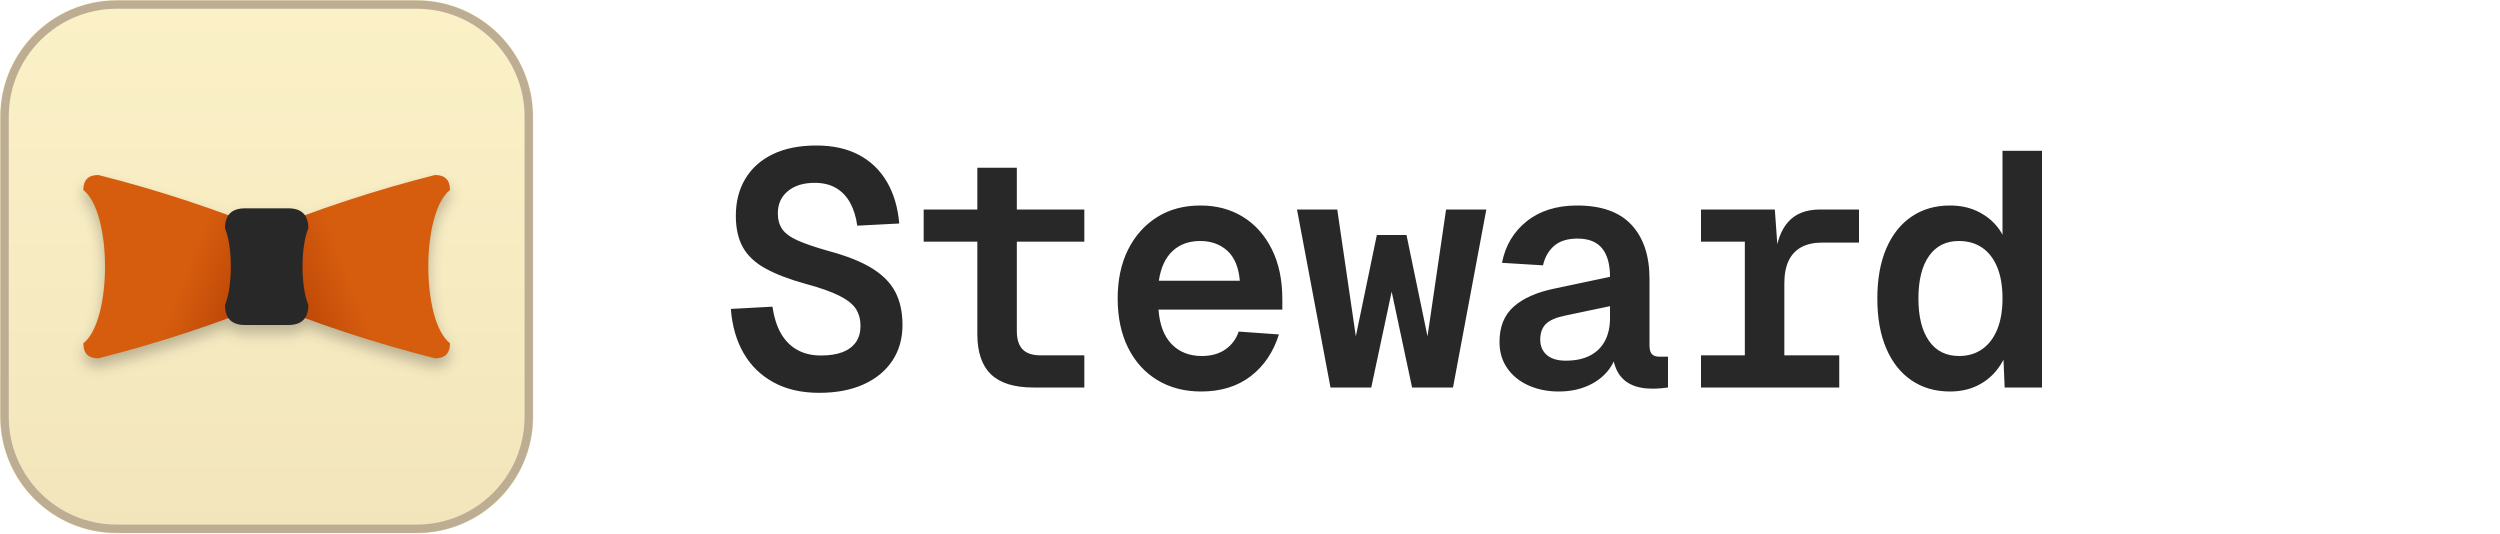
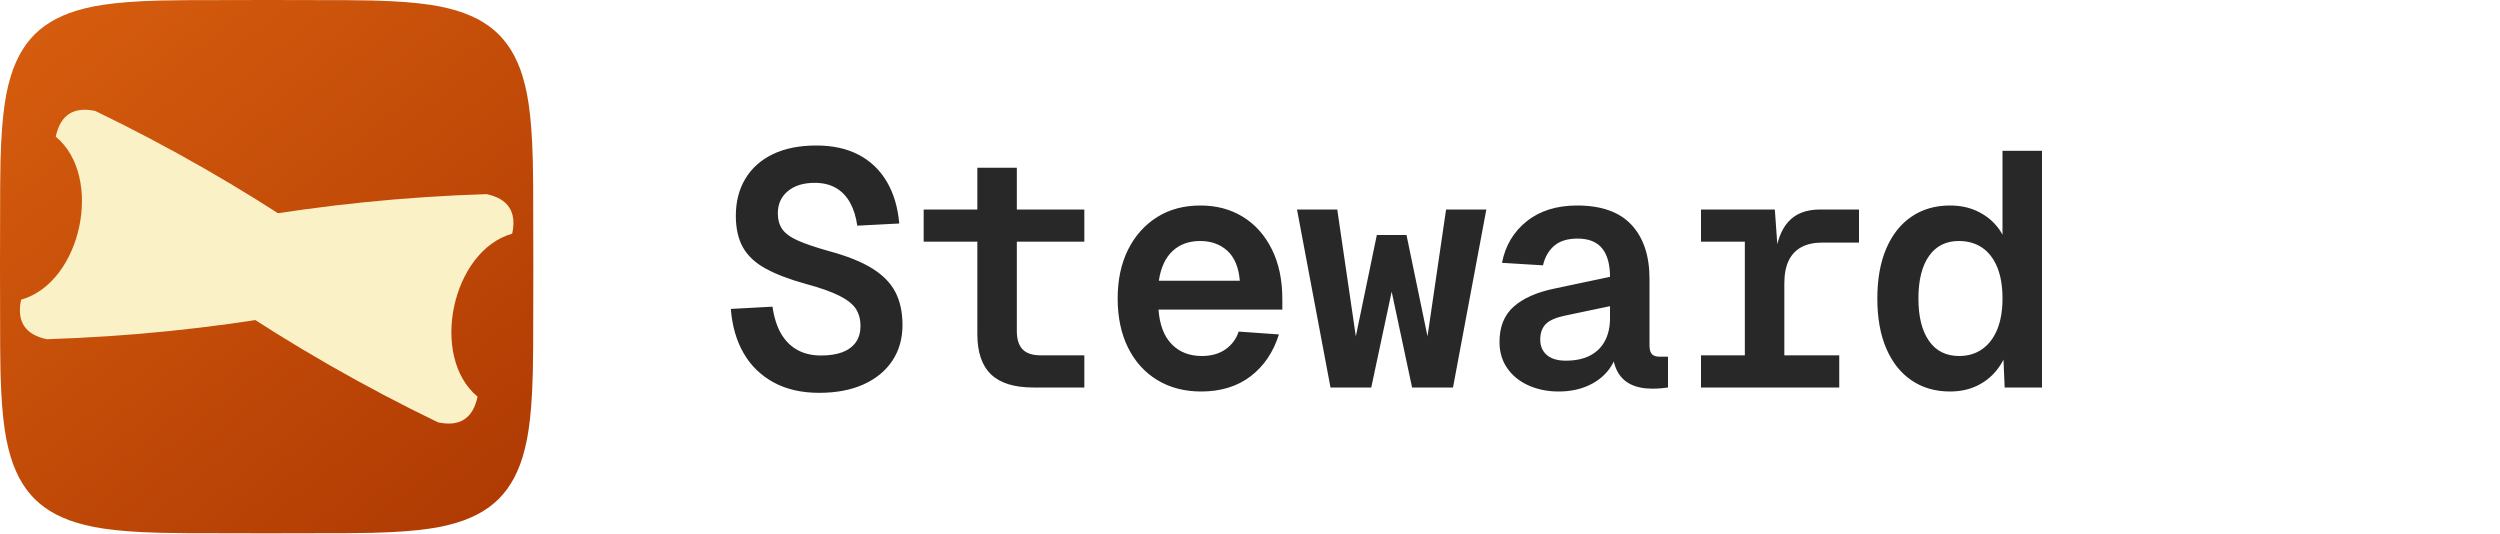
<svg xmlns="http://www.w3.org/2000/svg" width="300" height="64" viewBox="0 0 300 64">
  <defs>
-     <linearGradient id="tile" gradientUnits="userSpaceOnUse" x1="32" y1="0" x2="32" y2="64">
-       <stop offset="0" stop-color="#fbf1c7" />
-       <stop offset="1" stop-color="#f2e5bc" />
-     </linearGradient>
-     <linearGradient id="wl" gradientUnits="userSpaceOnUse" x1="10" y1="27" x2="33" y2="36">
+     <linearGradient id="tile" gradientUnits="userSpaceOnUse" x1="6" y1="0" x2="58" y2="64">
      <stop offset="0" stop-color="#d65d0e" />
-       <stop offset=".55" stop-color="#d65d0e" />
      <stop offset="1" stop-color="#af3a03" />
    </linearGradient>
-     <linearGradient id="wr" gradientUnits="userSpaceOnUse" x1="54" y1="27" x2="31" y2="36">
-       <stop offset="0" stop-color="#d65d0e" />
-       <stop offset=".55" stop-color="#d65d0e" />
-       <stop offset="1" stop-color="#af3a03" />
-     </linearGradient>
-     <clipPath id="cc">
-       <rect width="64" height="64" rx="14" />
-     </clipPath>
-     <filter id="cs" x="-30%" y="-30%" width="160%" height="160%">
-       <feGaussianBlur stdDeviation=".85" />
-     </filter>
  </defs>
-   <rect width="64" height="64" rx="14" fill="url(#tile)" />
-   <g clip-path="url(#cc)" filter="url(#cs)" opacity="0.24" transform="translate(0 1)">
-     <path d="M 33 28 Q 22.65 23.74 11.8 21 Q 10 21 10 22.8 C 13.47 25.5 13.47 38.5 10 41.2 Q 10 43 11.8 43 Q 22.65 40.26 33 36 Z" fill="#000" />
-     <path d="M 31 28 Q 41.35 23.74 52.2 21 Q 54 21 54 22.8 C 50.53 25.5 50.53 38.5 54 41.2 Q 54 43 52.2 43 Q 41.35 40.26 31 36 Z" fill="#000" />
-     <path d="M 29.4 25 L 34.6 25 Q 37 25 37 27.4 C 36.07 29.6 36.07 34.4 37 36.6 Q 37 39 34.6 39 L 29.4 39 Q 27 39 27 36.6 C 27.93 34.4 27.93 29.6 27 27.4 Q 27 25 29.4 25 Z" fill="#000" />
+   <path d="M 64 32 L 63.98 41.58 L 63.94 44.64 L 63.86 46.85 L 63.75 48.64 L 63.61 50.17 L 63.44 51.51 L 63.24 52.71 L 63 53.79 L 62.73 54.78 L 62.43 55.69 L 62.09 56.52 L 61.72 57.3 L 61.31 58.01 L 60.87 58.67 L 60.38 59.29 L 59.86 59.86 L 59.29 60.38 L 58.67 60.87 L 58.01 61.31 L 57.3 61.72 L 56.52 62.09 L 55.69 62.43 L 54.78 62.73 L 53.79 63 L 52.71 63.24 L 51.51 63.44 L 50.17 63.61 L 48.64 63.75 L 46.85 63.86 L 44.64 63.94 L 41.58 63.98 L 32 64 L 22.42 63.98 L 19.36 63.94 L 17.15 63.86 L 15.36 63.75 L 13.83 63.61 L 12.49 63.44 L 11.29 63.24 L 10.21 63 L 9.22 62.73 L 8.31 62.43 L 7.48 62.09 L 6.7 61.72 L 5.99 61.31 L 5.33 60.87 L 4.71 60.38 L 4.14 59.86 L 3.62 59.29 L 3.13 58.67 L 2.69 58.01 L 2.28 57.3 L 1.91 56.52 L 1.57 55.69 L 1.27 54.78 L 1 53.79 L 0.76 52.71 L 0.56 51.51 L 0.39 50.17 L 0.25 48.64 L 0.14 46.85 L 0.06 44.64 L 0.02 41.58 L 0 32 L 0.02 22.42 L 0.06 19.36 L 0.14 17.15 L 0.25 15.36 L 0.39 13.83 L 0.56 12.49 L 0.76 11.29 L 1 10.21 L 1.27 9.22 L 1.57 8.31 L 1.91 7.48 L 2.28 6.7 L 2.69 5.99 L 3.13 5.33 L 3.62 4.71 L 4.14 4.14 L 4.71 3.62 L 5.33 3.13 L 5.99 2.69 L 6.7 2.28 L 7.48 1.91 L 8.31 1.57 L 9.22 1.27 L 10.21 1 L 11.29 0.76 L 12.49 0.56 L 13.83 0.39 L 15.36 0.25 L 17.15 0.14 L 19.36 0.06 L 22.42 0.02 L 32 0 L 41.58 0.02 L 44.64 0.06 L 46.85 0.14 L 48.64 0.25 L 50.17 0.39 L 51.51 0.56 L 52.71 0.76 L 53.79 1 L 54.78 1.27 L 55.69 1.57 L 56.52 1.91 L 57.3 2.28 L 58.01 2.69 L 58.67 3.13 L 59.29 3.62 L 59.86 4.14 L 60.38 4.71 L 60.87 5.33 L 61.31 5.99 L 61.72 6.7 L 62.09 7.48 L 62.43 8.31 L 62.73 9.22 L 63 10.21 L 63.24 11.29 L 63.44 12.49 L 63.61 13.83 L 63.75 15.36 L 63.86 17.15 L 63.94 19.36 L 63.98 22.42 Z" fill="url(#tile)" />
+   <g transform="rotate(12 32 32)">
+     <path d="M 36 27 Q 22.34 21.52 8 18 Q 4 18 4 22 C 10.67 25.5 10.67 38.5 4 42 Q 4 46 8 46 Q 22.34 42.48 36 37 Z" fill="#fbf1c7" />
+     <path d="M 28 27 Q 41.66 21.52 56 18 Q 60 18 60 22 C 53.33 25.5 53.33 38.5 60 42 Q 60 46 56 46 Q 41.66 42.48 28 37 Z" fill="#fbf1c7" />
  </g>
-   <path d="M 33 28 Q 22.65 23.74 11.8 21 Q 10 21 10 22.8 C 13.47 25.5 13.47 38.5 10 41.2 Q 10 43 11.8 43 Q 22.65 40.26 33 36 Z" fill="url(#wl)" />
-   <path d="M 31 28 Q 41.35 23.74 52.2 21 Q 54 21 54 22.8 C 50.53 25.5 50.53 38.5 54 41.2 Q 54 43 52.2 43 Q 41.35 40.26 31 36 Z" fill="url(#wr)" />
-   <path d="M 29.4 25 L 34.6 25 Q 37 25 37 27.4 C 36.07 29.6 36.07 34.4 37 36.6 Q 37 39 34.6 39 L 29.4 39 Q 27 39 27 36.6 C 27.93 34.4 27.93 29.6 27 27.4 Q 27 25 29.4 25 Z" fill="#282828" />
-   <rect x=".55" y=".55" width="62.9" height="62.9" rx="13.45" fill="none" stroke="#bdae93" stroke-width="1" />
  <path d="M98.30 47.14Q95.15 47.14 92.86 45.90Q90.56 44.66 89.25 42.41Q87.94 40.16 87.70 37.07L92.70 36.80Q92.97 38.72 93.73 40.04Q94.50 41.35 95.70 42.00Q96.90 42.66 98.52 42.66Q100.04 42.66 101.10 42.26Q102.15 41.85 102.71 41.06Q103.26 40.26 103.26 39.12Q103.26 37.93 102.71 37.07Q102.15 36.21 100.72 35.49Q99.28 34.76 96.60 34.04Q93.72 33.24 91.88 32.23Q90.03 31.22 89.16 29.70Q88.30 28.17 88.30 25.89Q88.30 23.35 89.44 21.45Q90.58 19.55 92.74 18.50Q94.91 17.46 97.96 17.46Q100.96 17.46 103.09 18.60Q105.22 19.74 106.44 21.84Q107.66 23.93 107.91 26.82L102.87 27.08Q102.66 25.52 102.03 24.36Q101.40 23.20 100.34 22.57Q99.27 21.94 97.77 21.94Q95.74 21.94 94.54 22.94Q93.34 23.93 93.34 25.60Q93.34 26.73 93.87 27.50Q94.40 28.26 95.73 28.86Q97.06 29.45 99.43 30.12Q102.74 31.01 104.68 32.22Q106.62 33.43 107.46 35.08Q108.30 36.72 108.30 39.00Q108.30 41.45 107.08 43.29Q105.86 45.12 103.62 46.13Q101.38 47.14 98.30 47.14Z M123.99 46.50Q120.56 46.50 118.92 44.92Q117.28 43.35 117.28 40.08V20.13H122.02V39.73Q122.02 41.21 122.72 41.93Q123.42 42.64 124.86 42.64H130.12V46.50ZM110.84 29.00V25.14H130.12V29.00Z M144.14 46.98Q141.14 46.98 138.88 45.61Q136.62 44.24 135.37 41.73Q134.12 39.21 134.12 35.82Q134.12 32.48 135.36 29.97Q136.61 27.47 138.84 26.06Q141.06 24.66 144.05 24.66Q146.94 24.66 149.15 26.02Q151.37 27.39 152.62 29.91Q153.88 32.43 153.88 35.91V37.15H139.02Q139.22 39.88 140.60 41.30Q141.98 42.72 144.22 42.72Q145.92 42.72 147.06 41.92Q148.20 41.12 148.64 39.79L153.47 40.13Q152.47 43.32 150.08 45.15Q147.68 46.98 144.14 46.98ZM139.06 33.69H148.78Q148.57 31.27 147.28 30.09Q145.99 28.92 144.02 28.92Q141.99 28.92 140.70 30.13Q139.41 31.34 139.06 33.69Z M159.66 46.50 155.64 25.14H160.47L162.70 40.36L165.22 28.20H168.78L171.30 40.36L173.53 25.14H178.36L174.36 46.50H169.45L167.00 35.00L164.55 46.50Z M187.04 46.98Q185.06 46.98 183.44 46.26Q181.82 45.54 180.88 44.20Q179.94 42.86 179.94 41.03Q179.94 38.31 181.64 36.80Q183.34 35.29 186.53 34.63L193.20 33.22Q193.20 30.96 192.25 29.80Q191.30 28.63 189.31 28.63Q187.50 28.63 186.50 29.50Q185.50 30.36 185.16 31.84L180.24 31.54Q180.84 28.44 183.21 26.55Q185.58 24.66 189.25 24.66Q193.62 24.66 195.78 26.98Q197.94 29.31 197.94 33.46V41.43Q197.94 42.21 198.24 42.51Q198.54 42.80 199.12 42.80H200.16V46.50Q199.92 46.54 199.38 46.59Q198.83 46.64 198.27 46.64Q196.75 46.64 195.69 46.12Q194.63 45.60 194.08 44.55Q193.53 43.50 193.47 41.96H194.08Q193.86 43.38 192.92 44.53Q191.97 45.68 190.46 46.33Q188.94 46.98 187.04 46.98ZM187.89 43.28Q189.62 43.28 190.80 42.67Q191.98 42.06 192.59 40.91Q193.20 39.76 193.20 38.20V36.74L187.87 37.86Q186.18 38.20 185.50 38.88Q184.83 39.56 184.83 40.74Q184.83 41.93 185.63 42.61Q186.42 43.28 187.89 43.28Z M204.12 46.50V42.64H211.47L209.38 44.71V26.91L211.47 29.00H204.12V25.14H212.98L213.42 31.33L213.00 31.00Q213.27 28.09 214.59 26.62Q215.91 25.14 218.42 25.14H223.08V29.11H218.70Q217.17 29.11 216.16 29.66Q215.14 30.22 214.63 31.30Q214.12 32.39 214.12 34.02V44.71L212.06 42.64H220.71V46.50Z M233.99 46.98Q231.34 46.98 229.38 45.64Q227.42 44.31 226.35 41.81Q225.28 39.32 225.28 35.82Q225.28 32.32 226.35 29.83Q227.42 27.33 229.38 26.00Q231.34 24.66 233.99 24.66Q235.78 24.66 237.17 25.30Q238.57 25.94 239.49 27.00Q240.42 28.05 240.74 29.32L240.30 30.21V18.10H245.04V46.50H240.56L240.33 41.11L240.91 41.92Q240.48 43.37 239.52 44.52Q238.57 45.67 237.18 46.32Q235.78 46.98 233.99 46.98ZM235.10 42.72Q236.69 42.72 237.86 41.90Q239.03 41.08 239.67 39.53Q240.30 37.98 240.30 35.82Q240.30 33.61 239.67 32.07Q239.03 30.52 237.86 29.72Q236.68 28.92 235.06 28.92Q232.74 28.92 231.48 30.72Q230.21 32.52 230.21 35.82Q230.21 39.09 231.48 40.91Q232.74 42.72 235.10 42.72Z" fill="#282828" />
</svg>
